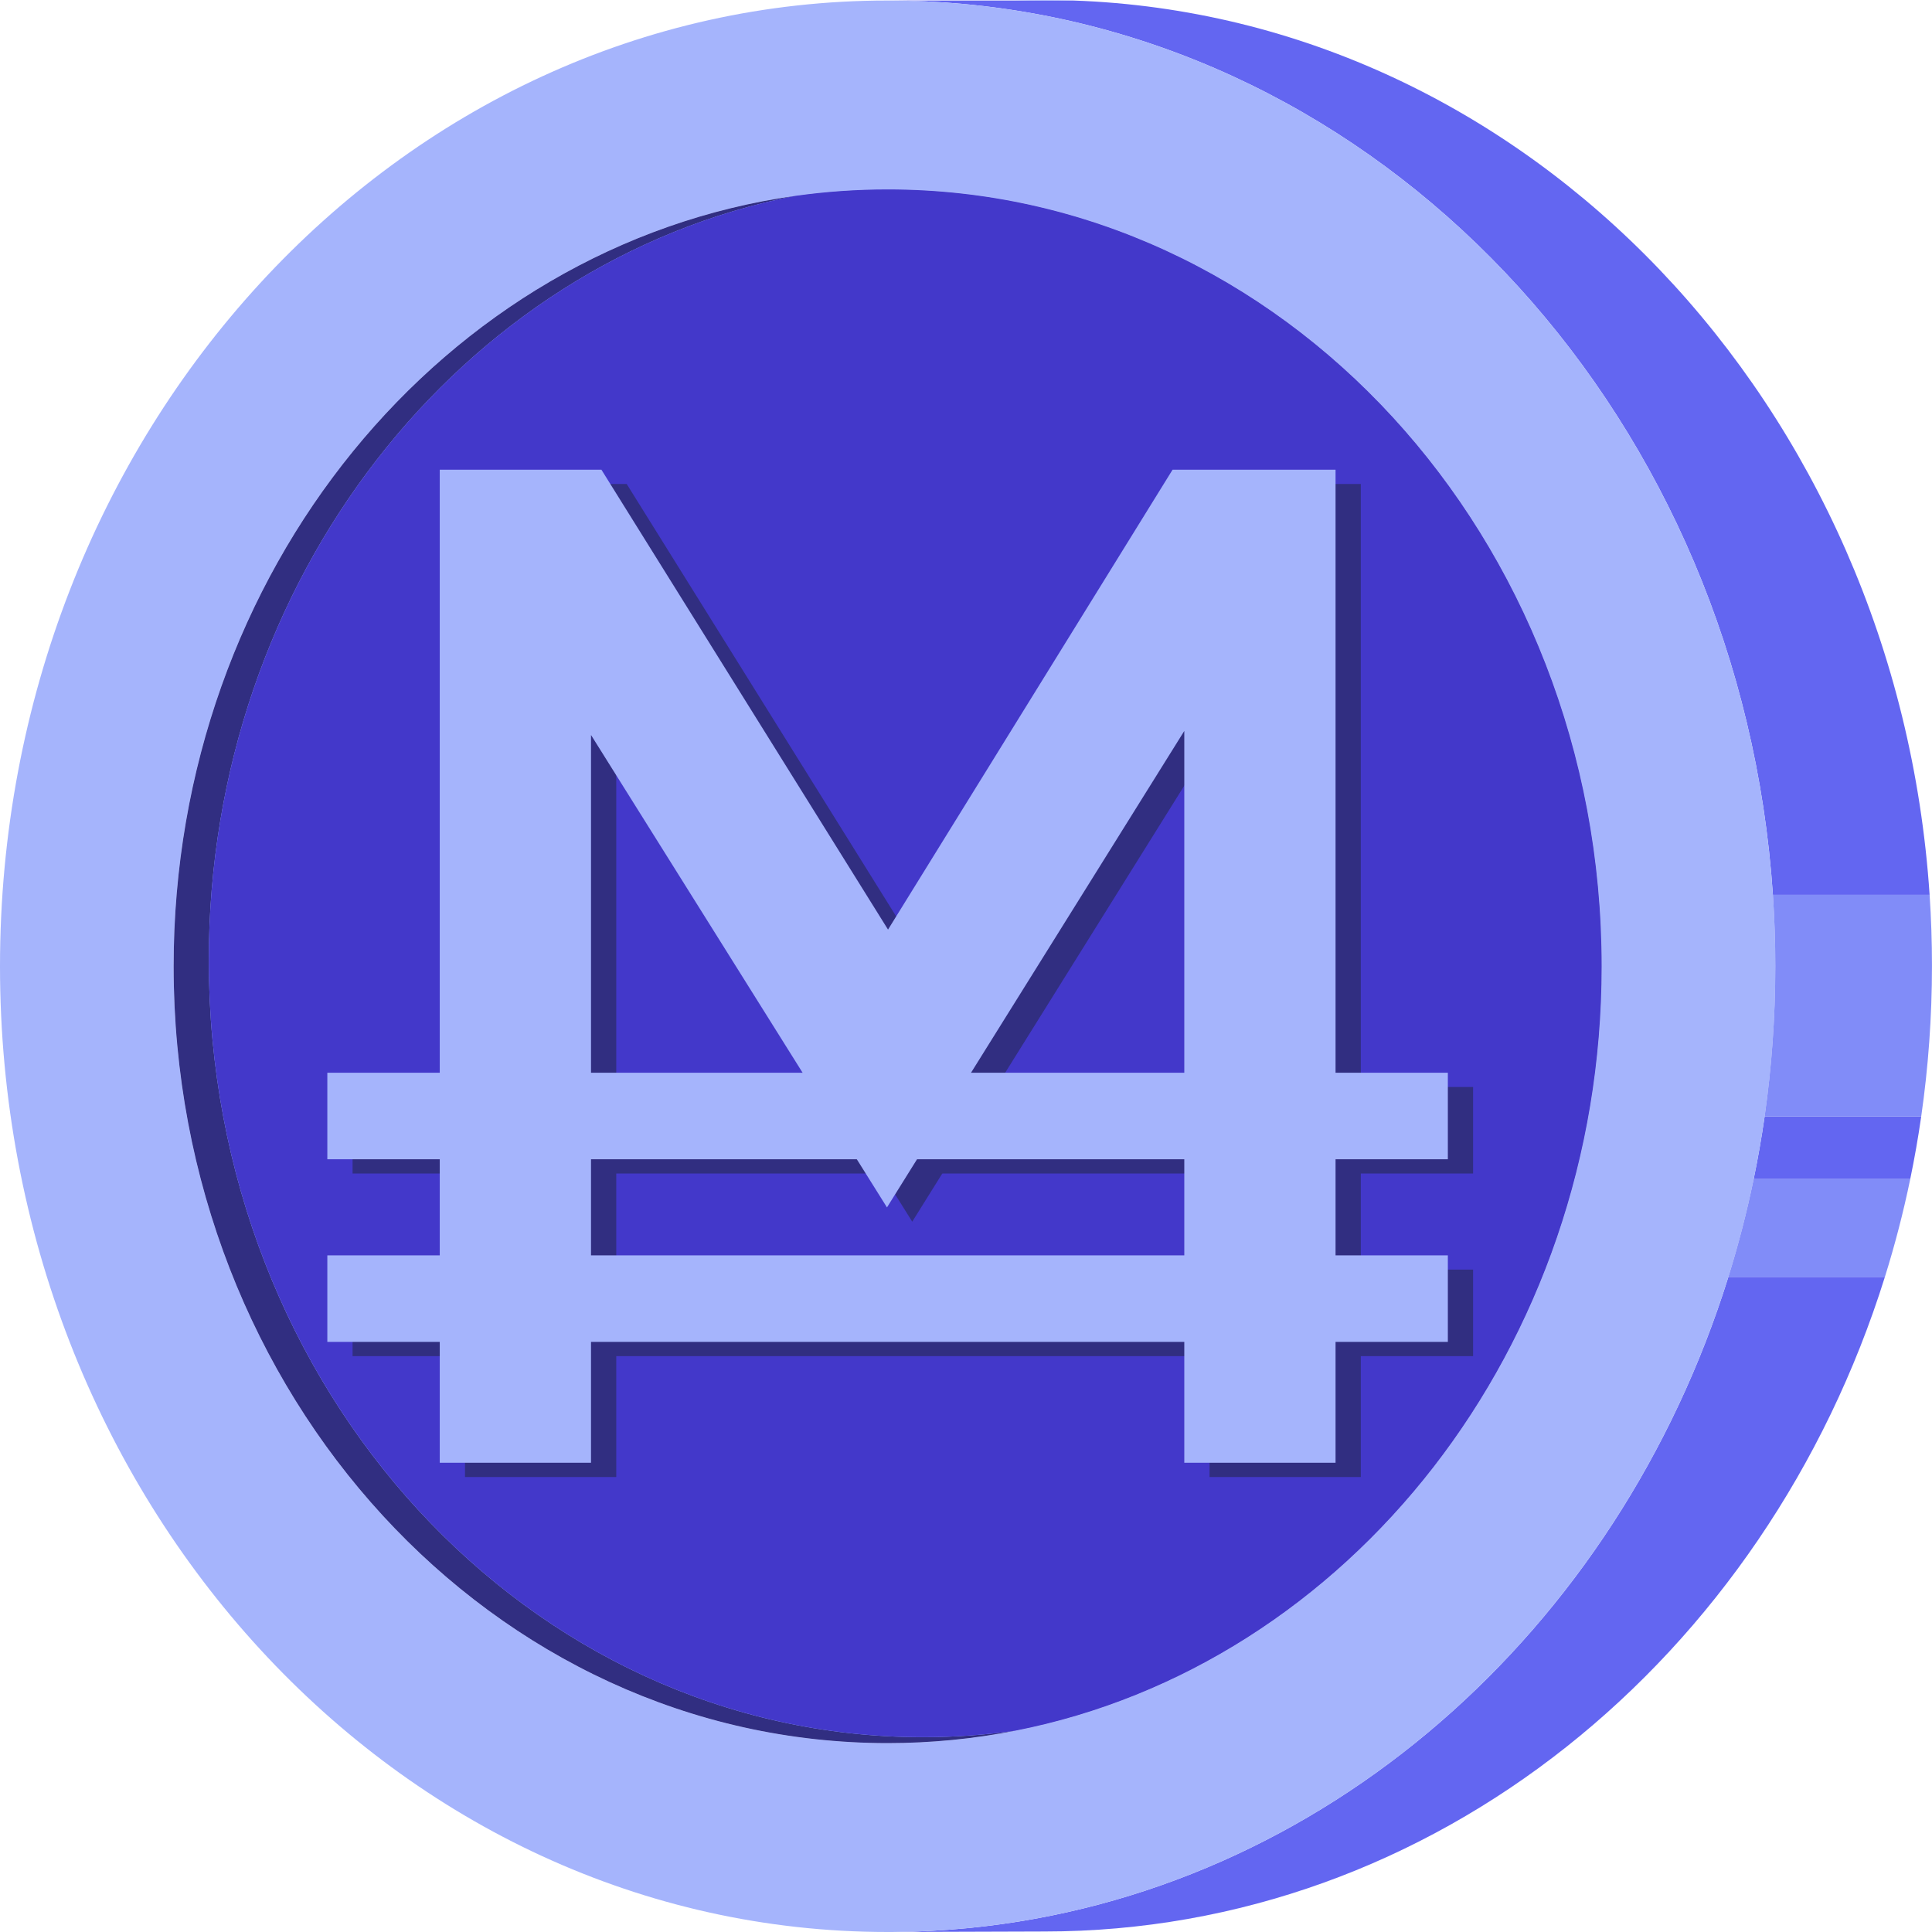
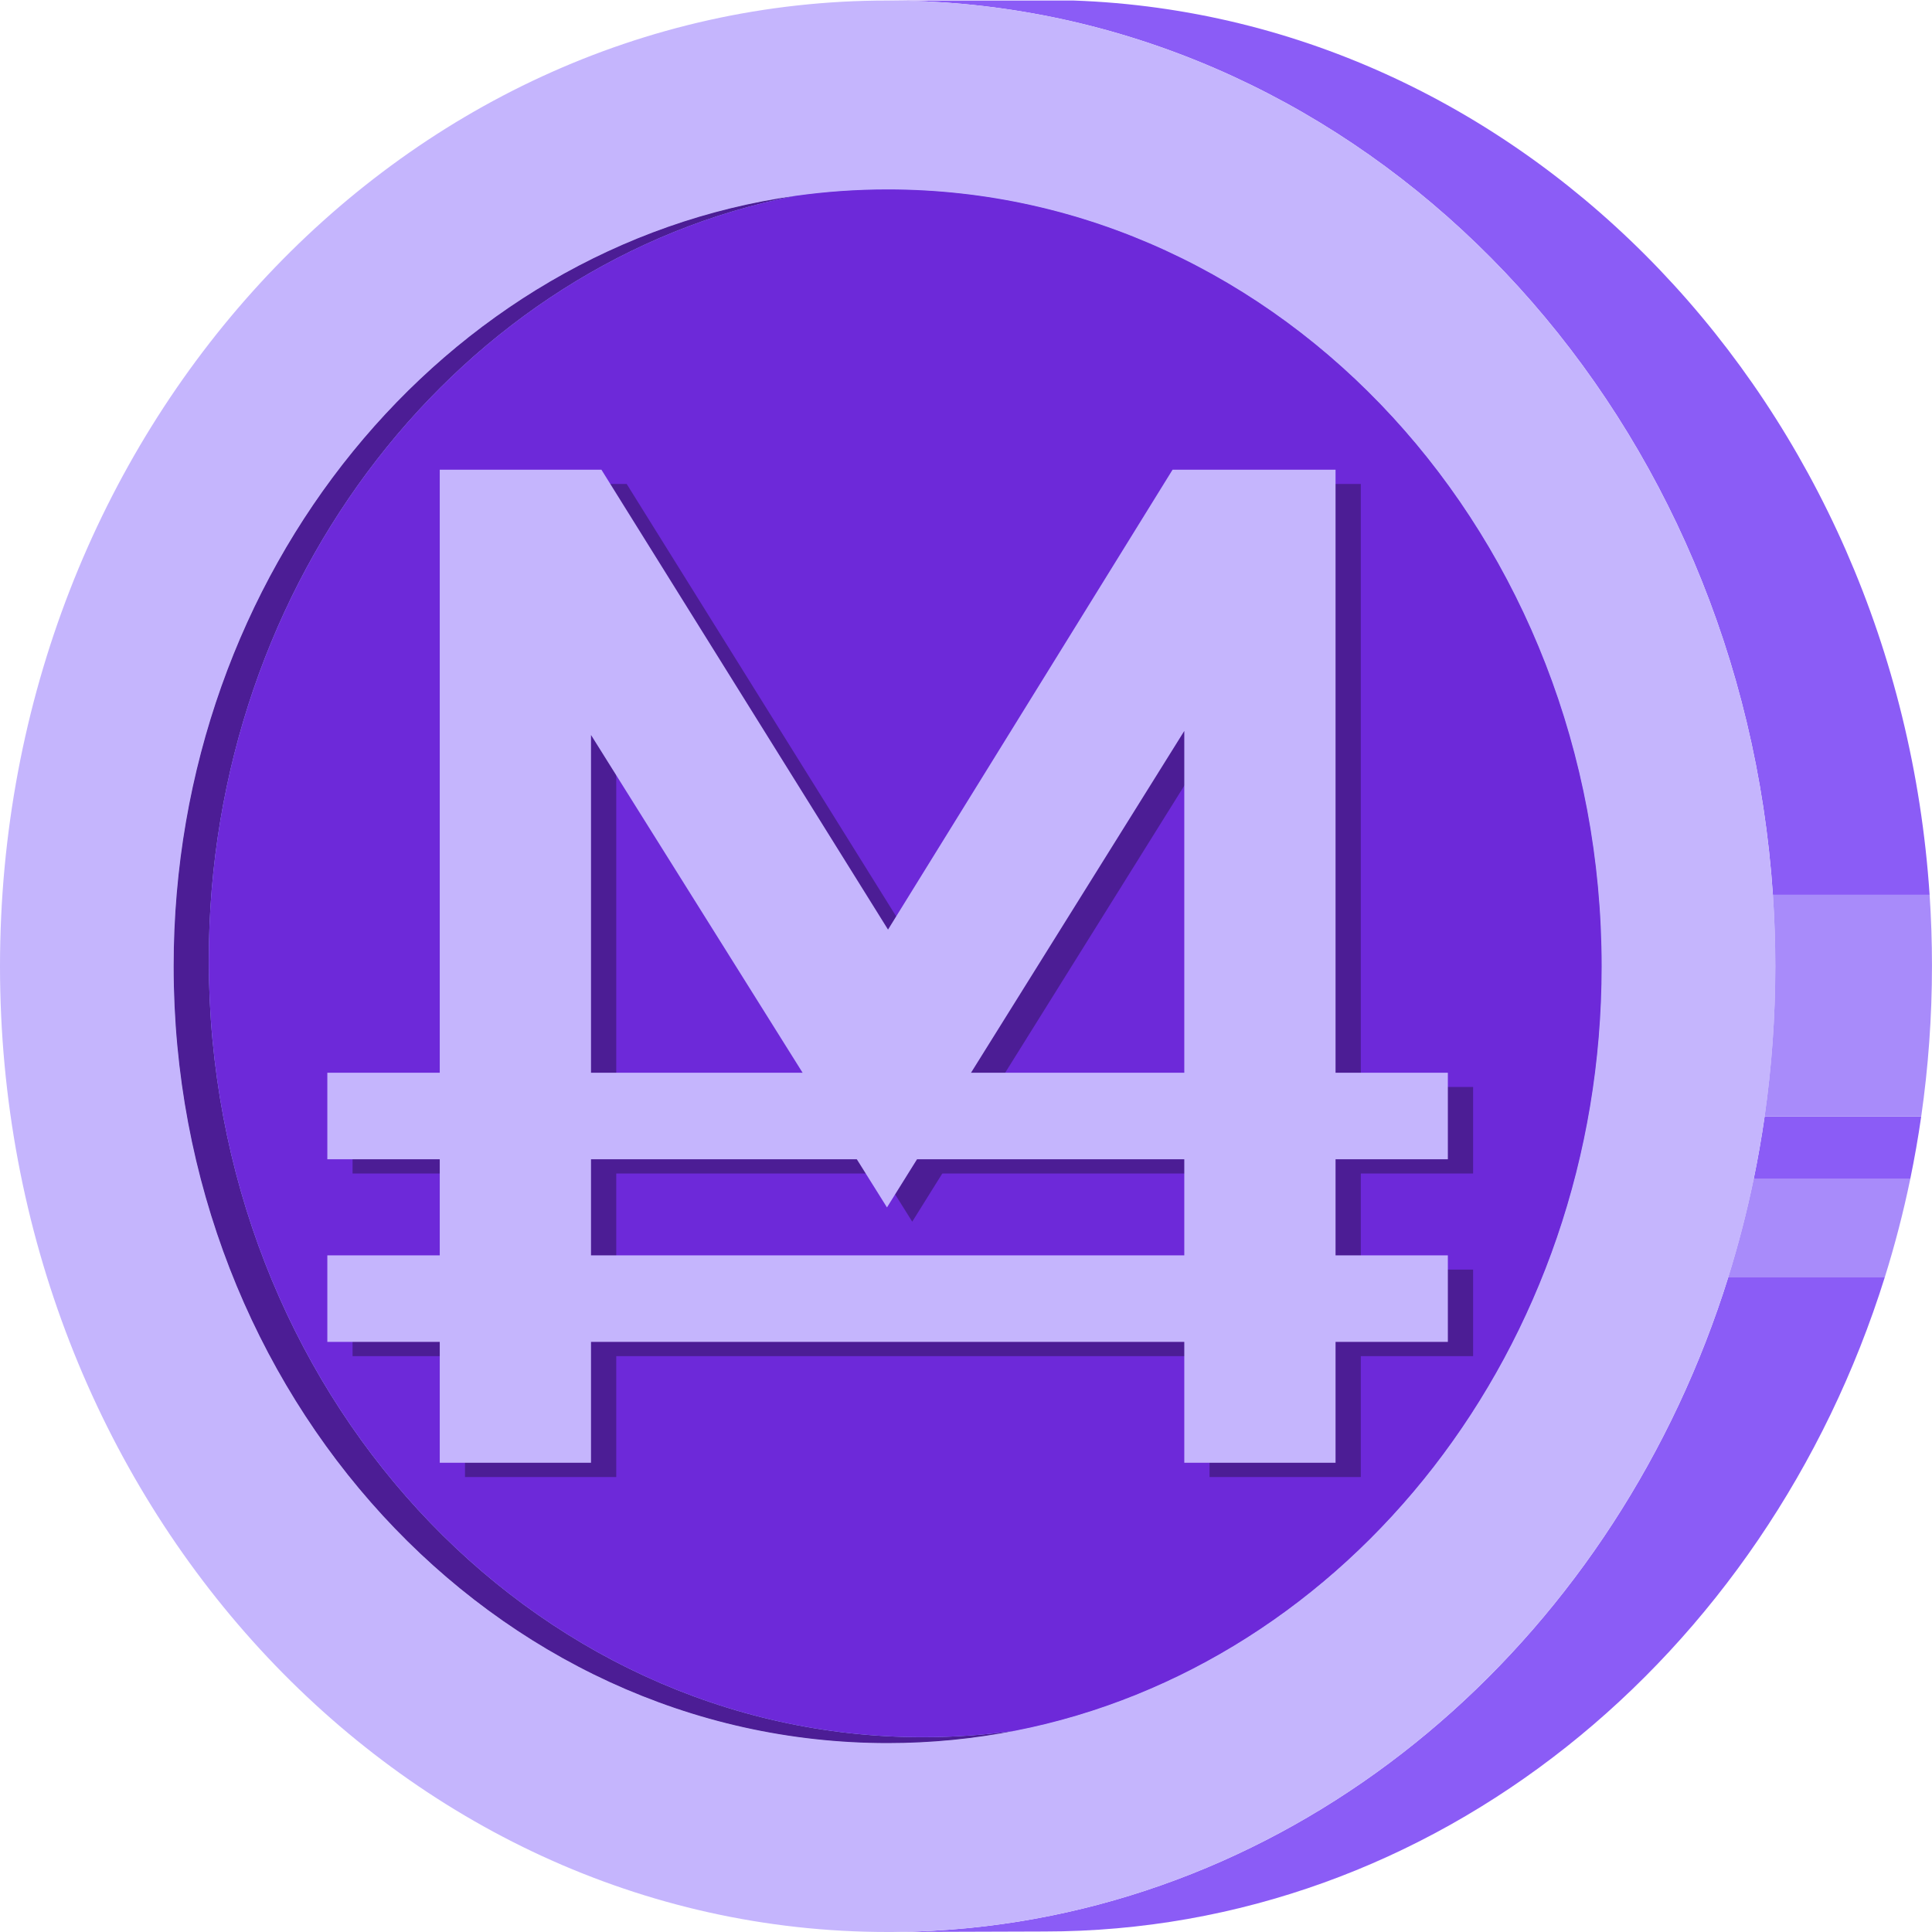
- <svg xmlns="http://www.w3.org/2000/svg" viewBox="0 0 1500 1500">
-   <path d="M1243.52 750.2c0 296.35-196.45 542.79-455.4 593.54-32.1 6.3-65.17 9.59-98.95 9.59-306.16 0-554.35-270.04-554.35-603.13 0-306.62 210.28-559.8 482.51-598.12a515.25 515.25 0 0 1 71.84-5.02c306.16 0 554.35 270.03 554.35 603.14z" fill="#a5b4fc" />
-   <path d="M1463.44 991.35c-92.4 295.59-349.68 508.26-652.62 508.26l-116.75.37a643.6 643.6 0 0 0 58.02-3.06c275.37-27.12 504.01-230.47 589.83-505.57h121.53zm28.18-124.5c-2.35 16.38-5.2 32.57-8.52 48.59h-121.56a802.34 802.34 0 0 0 8.5-48.59h121.58zm6.53-172.08h-121.67c-24.65-367.09-292.23-660.8-628.57-691.69C728.54 1.31 708.96.4 689.17.4h144.2c353.3 12.36 639.42 314.02 664.78 694.38z" fill="#6366f1" />
-   <g fill="#a5b4fc">
-     <path d="M833.32.39h-44.99C795.8.13 803.3 0 810.82 0a647.22 647.22 0 0 1 22.5.39zM689.17 147.06a515.25 515.25 0 0 0-71.84 5.02C358.48 202.91 162.1 449.31 162.1 745.6c0 333.11 248.2 603.14 554.35 603.14 24.28 0 48.21-1.7 71.67-5 258.96-50.75 455.4-297.19 455.4-593.54 0-333.1-248.19-603.14-554.35-603.14z" />
-     <path d="M1376.48 694.77c-24.65-367.09-292.23-660.8-628.57-691.69C728.54 1.31 708.96.4 689.17.4 308.55.39 0 336.09 0 750.2S308.55 1500 689.17 1500l4.9-.02a643.6 643.6 0 0 0 58.02-3.06c275.37-27.12 504.01-230.47 589.83-505.57 7.73-24.75 14.3-50.08 19.64-75.92a802.34 802.34 0 0 0 8.5-48.59c5.46-38.01 8.3-76.97 8.3-116.65a820.01 820.01 0 0 0-1.86-55.43zm-588.36 648.98c-32.1 6.3-65.17 9.59-98.95 9.59-306.16 0-554.35-270.04-554.35-603.13 0-306.62 210.28-559.8 482.51-598.12a515.25 515.25 0 0 1 71.84-5.02c306.16 0 554.35 270.03 554.35 603.14 0 296.35-196.45 542.79-455.4 593.54z" />
-   </g>
-   <path d="M788.12 1343.75c-32.1 6.3-65.17 9.59-98.95 9.59-306.16 0-554.35-270.04-554.35-603.13 0-306.62 210.28-559.8 482.51-598.12C358.48 202.92 162.1 449.32 162.1 745.61c0 333.11 248.2 603.14 554.35 603.14 24.28 0 48.21-1.7 71.67-5z" fill="#312e81" />
-   <path d="M1243.52 750.2c0 296.35-196.45 542.79-455.4 593.54-23.46 3.3-47.39 5-71.67 5-306.15 0-554.35-270.03-554.35-603.14 0-296.29 196.38-542.69 455.23-593.52a515.25 515.25 0 0 1 71.84-5.02c306.16 0 554.35 270.03 554.35 603.14z" fill="#4338ca" />
-   <g fill="#312e81">
-     <path d="M1056.52 375.75v771.01H939.09v-568.2L708.26 948.5l-229.8-366.8v565.06H361.02V375.75h125.53l222.51 357.04 220.92-357.04h126.54z" />
-     <path d="M273.74 911.11v-67.18h869.97v67.18zm0 141.79v-67.18h869.97v67.18z" />
-   </g>
-   <g fill="#a5b4fc">
-     <path d="M1036.92 364.69v771.01H919.48V567.5L688.65 937.44l-229.79-366.8v565.06H341.42V364.69h125.53l222.51 357.04 220.91-357.04h126.55z" />
-     <path d="M254.14 900.05v-67.18h869.97v67.18zm0 141.79v-67.18h869.97v67.18z" />
-   </g>
-   <path d="M1499.98 749.81c0 39.82-2.86 78.91-8.36 117.04h-121.58c5.46-38.01 8.3-76.97 8.3-116.65a820.01 820.01 0 0 0-1.86-55.43h121.67c1.22 18.17 1.83 36.53 1.83 55.03zm-16.87 165.62c-5.35 25.83-11.93 51.17-19.67 75.92h-121.53c7.73-24.75 14.3-50.08 19.64-75.92h121.56z" fill="#818cf8" />
+ <svg xmlns="http://www.w3.org/2000/svg" id="Layer_3" viewBox="0 0 1500 1500">
+   <defs>
+     <style>
+       .cls-1 {
+         fill: none;
+       }
+       .cls-2 {
+         fill: #a88bfa;
+       }
+       .cls-3 {
+         fill: #a5b4fc;
+       }
+       .cls-4 {
+         fill: #c5b5fd;
+       }
+       .cls-5 {
+         fill: #6d29d9;
+       }
+       .cls-6 {
+         fill: #4c1d95;
+       }
+       .cls-7 {
+         fill: #8b5cf6;
+       }
+     </style>
+   </defs>
+   <path class="cls-3" d="M1243.52,750.2c0,296.35-196.45,542.79-455.4,593.54-32.1,6.3-65.17,9.59-98.95,9.59-306.16,0-554.35-270.04-554.35-603.13,0-306.62,210.28-559.8,482.51-598.12,23.52-3.31,47.5-5.02,71.84-5.02,306.16,0,554.35,270.03,554.35,603.14Z" />
+   <path class="cls-7" d="M1463.44,991.35c-92.4,295.59-349.68,508.26-652.62,508.26l-116.75.37c19.54-.15,38.89-1.18,58.02-3.06,275.37-27.12,504.01-230.47,589.83-505.57h121.53Z" />
+   <path class="cls-7" d="M1491.62,866.85c-2.35,16.38-5.2,32.57-8.52,48.59h-121.56c3.31-16,6.15-32.21,8.5-48.59h121.58Z" />
+   <path class="cls-7" d="M1498.15,694.77h-121.67C1351.83,327.68,1084.25,33.97,747.91,3.08c-19.37-1.77-38.95-2.68-58.74-2.68h144.2c353.3,12.36,639.42,314.02,664.78,694.38Z" />
+   <path class="cls-3" d="M689.17,147.06c-24.34,0-48.32,1.71-71.84,5.02-258.85,50.83-455.23,297.23-455.23,593.52,0,333.11,248.2,603.14,554.35,603.14,24.28,0,48.21-1.7,71.67-5,258.96-50.75,455.4-297.19,455.4-593.54,0-333.1-248.19-603.14-554.35-603.14Z" />
+   <path class="cls-4" d="M1376.48,694.77C1351.83,327.68,1084.25,33.97,747.91,3.08c-19.37-1.77-38.95-2.68-58.74-2.68C308.55.39,0,336.09,0,750.2s308.55,749.8,689.17,749.8l4.9-.02c19.54-.15,38.89-1.18,58.02-3.06,275.37-27.12,504.01-230.47,589.83-505.57,7.73-24.75,14.3-50.08,19.64-75.92,3.31-16,6.15-32.21,8.5-48.59,5.46-38.01,8.3-76.97,8.3-116.65,0-18.64-.62-37.13-1.86-55.43ZM788.12,1343.75c-32.1,6.3-65.17,9.59-98.95,9.59-306.16,0-554.35-270.04-554.35-603.13,0-306.62,210.28-559.8,482.51-598.12,23.52-3.31,47.5-5.02,71.84-5.02,306.16,0,554.35,270.03,554.35,603.14,0,296.35-196.45,542.79-455.4,593.54Z" />
+   <path class="cls-6" d="M788.12,1343.75c-32.1,6.3-65.17,9.59-98.95,9.59-306.16,0-554.35-270.04-554.35-603.13,0-306.62,210.28-559.8,482.51-598.12-258.85,50.83-455.23,297.23-455.23,593.52,0,333.11,248.2,603.14,554.35,603.14,24.28,0,48.21-1.7,71.67-5Z" />
+   <path class="cls-5" d="M1243.52,750.2c0,296.35-196.45,542.79-455.4,593.54-23.46,3.3-47.39,5-71.67,5-306.15,0-554.35-270.03-554.35-603.14,0-296.29,196.38-542.69,455.23-593.52,23.52-3.31,47.5-5.02,71.84-5.02,306.16,0,554.35,270.03,554.35,603.14Z" />
+   <polygon class="cls-6" points="1056.52 375.75 1056.52 1146.76 939.09 1146.76 939.09 578.56 708.26 948.5 478.46 581.7 478.46 1146.76 361.02 1146.76 361.02 375.75 486.55 375.75 709.06 732.79 929.98 375.75 1056.52 375.75" />
+   <rect class="cls-6" x="675.18" y="442.59" width="67.18" height="869.97" transform="translate(-168.85 1586.29) rotate(-90)" />
+   <rect class="cls-6" x="675.18" y="584.39" width="67.18" height="869.97" transform="translate(-310.65 1728.08) rotate(-90)" />
+   <polygon class="cls-4" points="1036.92 364.69 1036.92 1135.7 919.48 1135.7 919.48 567.5 688.65 937.44 458.86 570.64 458.86 1135.7 341.42 1135.7 341.42 364.69 466.95 364.69 689.46 721.73 910.37 364.69 1036.92 364.69" />
+   <rect class="cls-4" x="655.58" y="431.53" width="67.18" height="869.97" transform="translate(-177.39 1555.63) rotate(-90)" />
+   <rect class="cls-4" x="655.58" y="573.33" width="67.18" height="869.97" transform="translate(-319.19 1697.42) rotate(-90)" />
+   <line class="cls-1" x1="689.17" y1="1500" x2="694.07" y2="1499.98" />
+   <path class="cls-2" d="M1499.98,749.81c0,39.82-2.86,78.91-8.36,117.04h-121.58c5.46-38.01,8.3-76.97,8.3-116.65,0-18.64-.62-37.13-1.86-55.43h121.67c1.22,18.17,1.83,36.53,1.83,55.03Z" />
+   <path class="cls-2" d="M1483.11,915.43c-5.35,25.83-11.93,51.17-19.67,75.92h-121.53c7.73-24.75,14.3-50.08,19.64-75.92h121.56Z" />
</svg>
